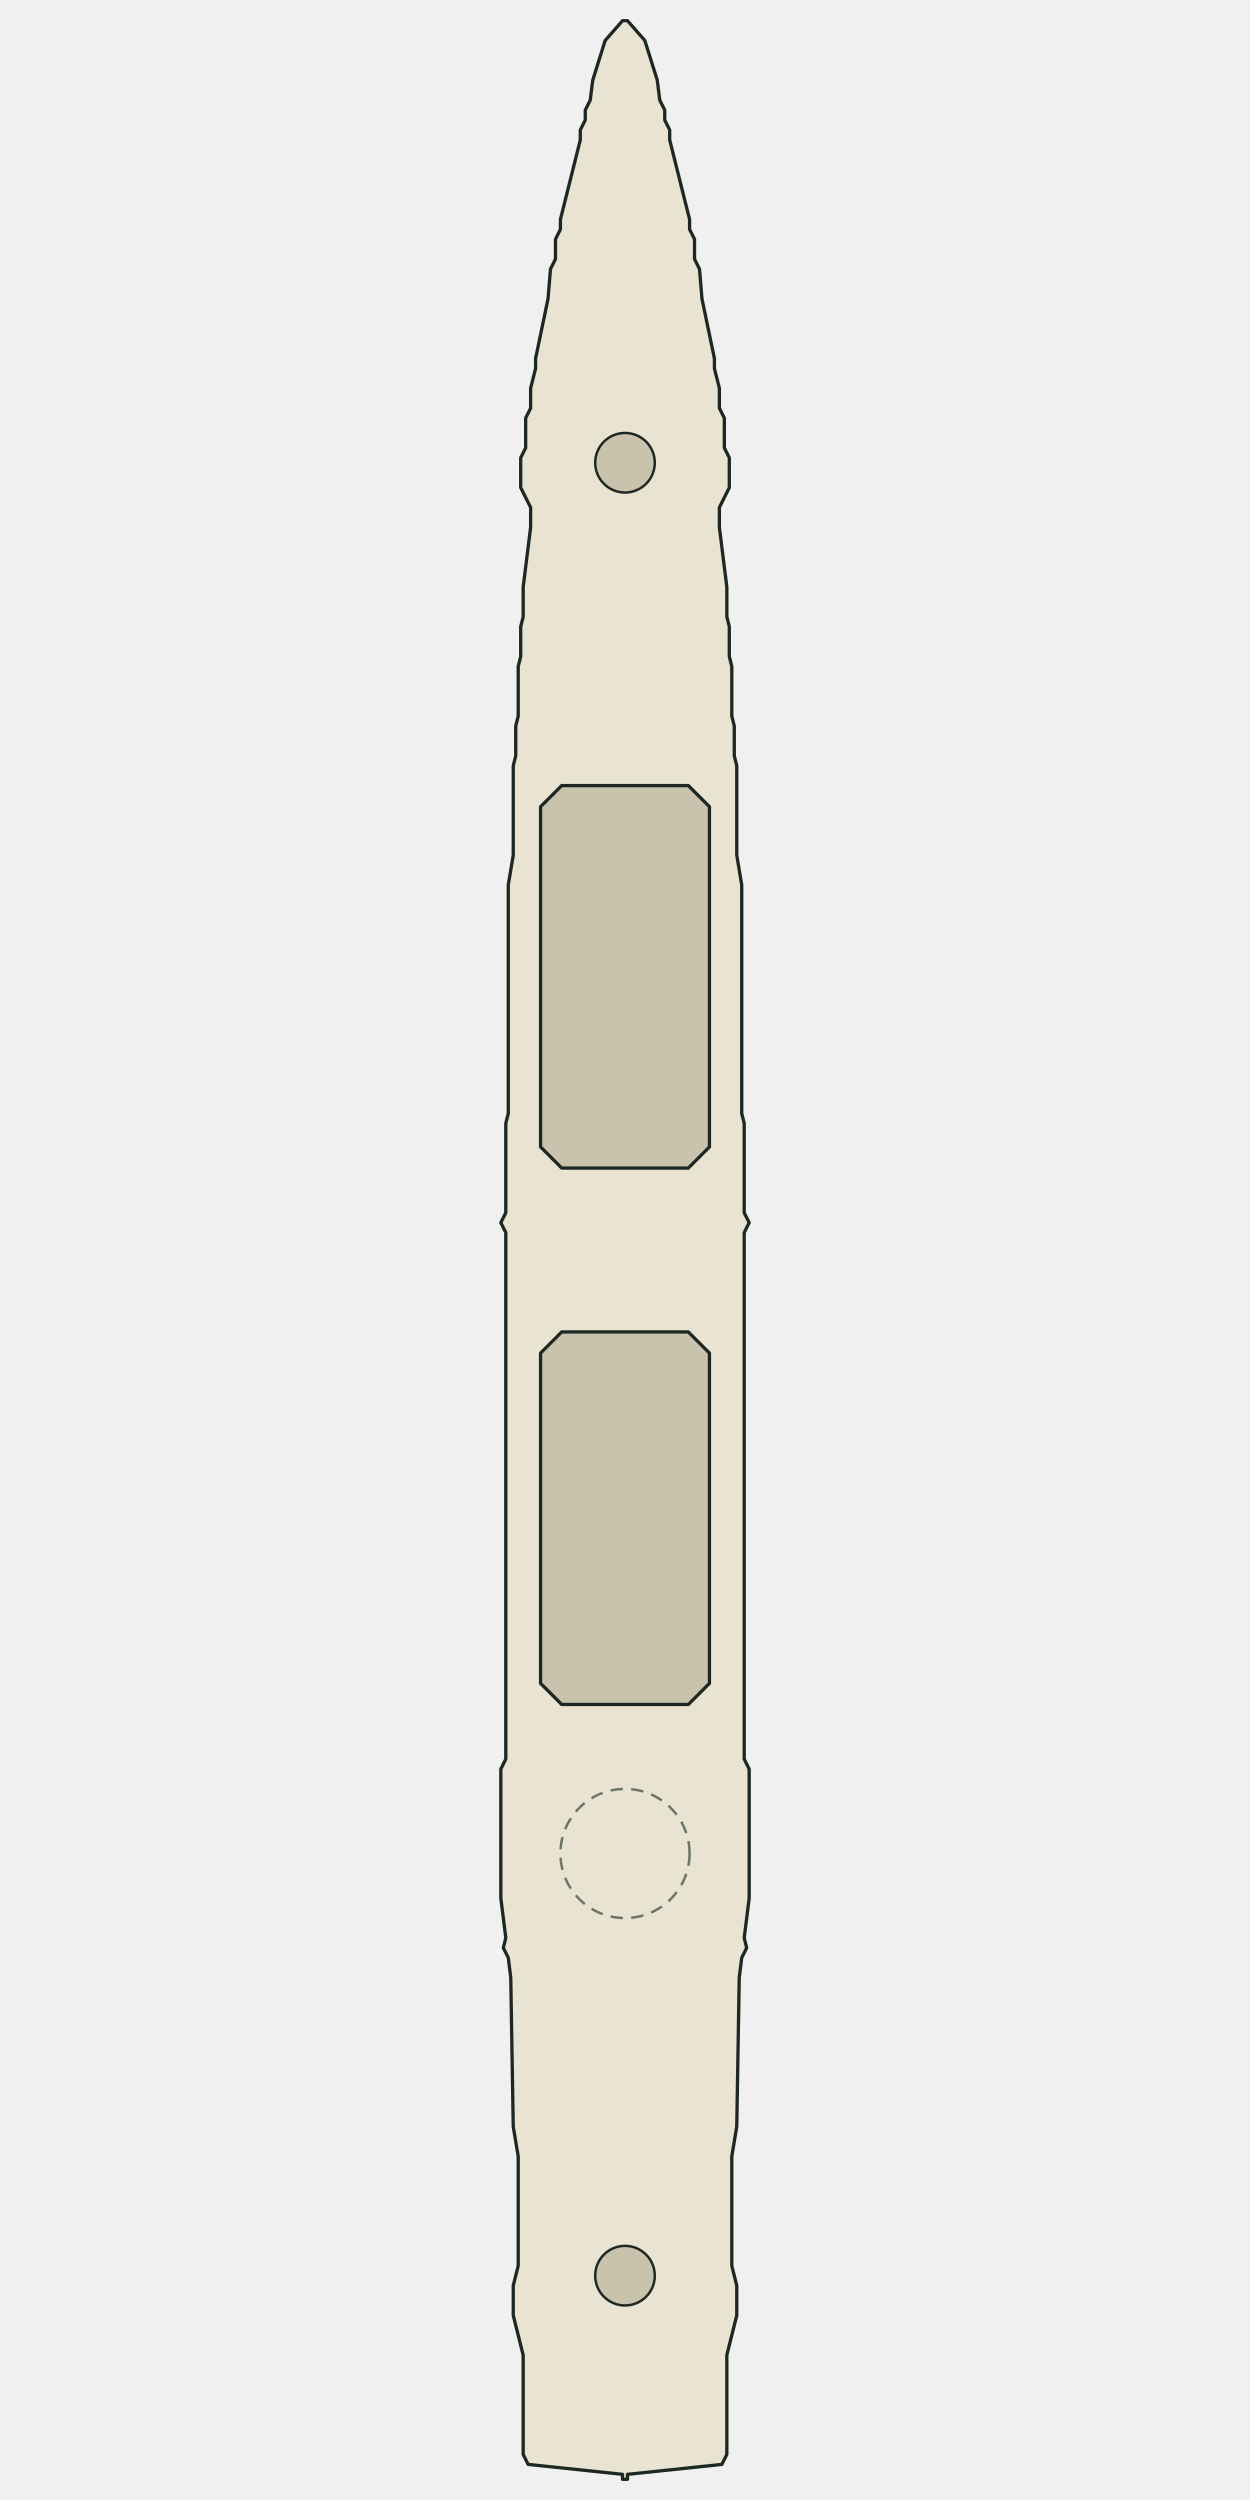
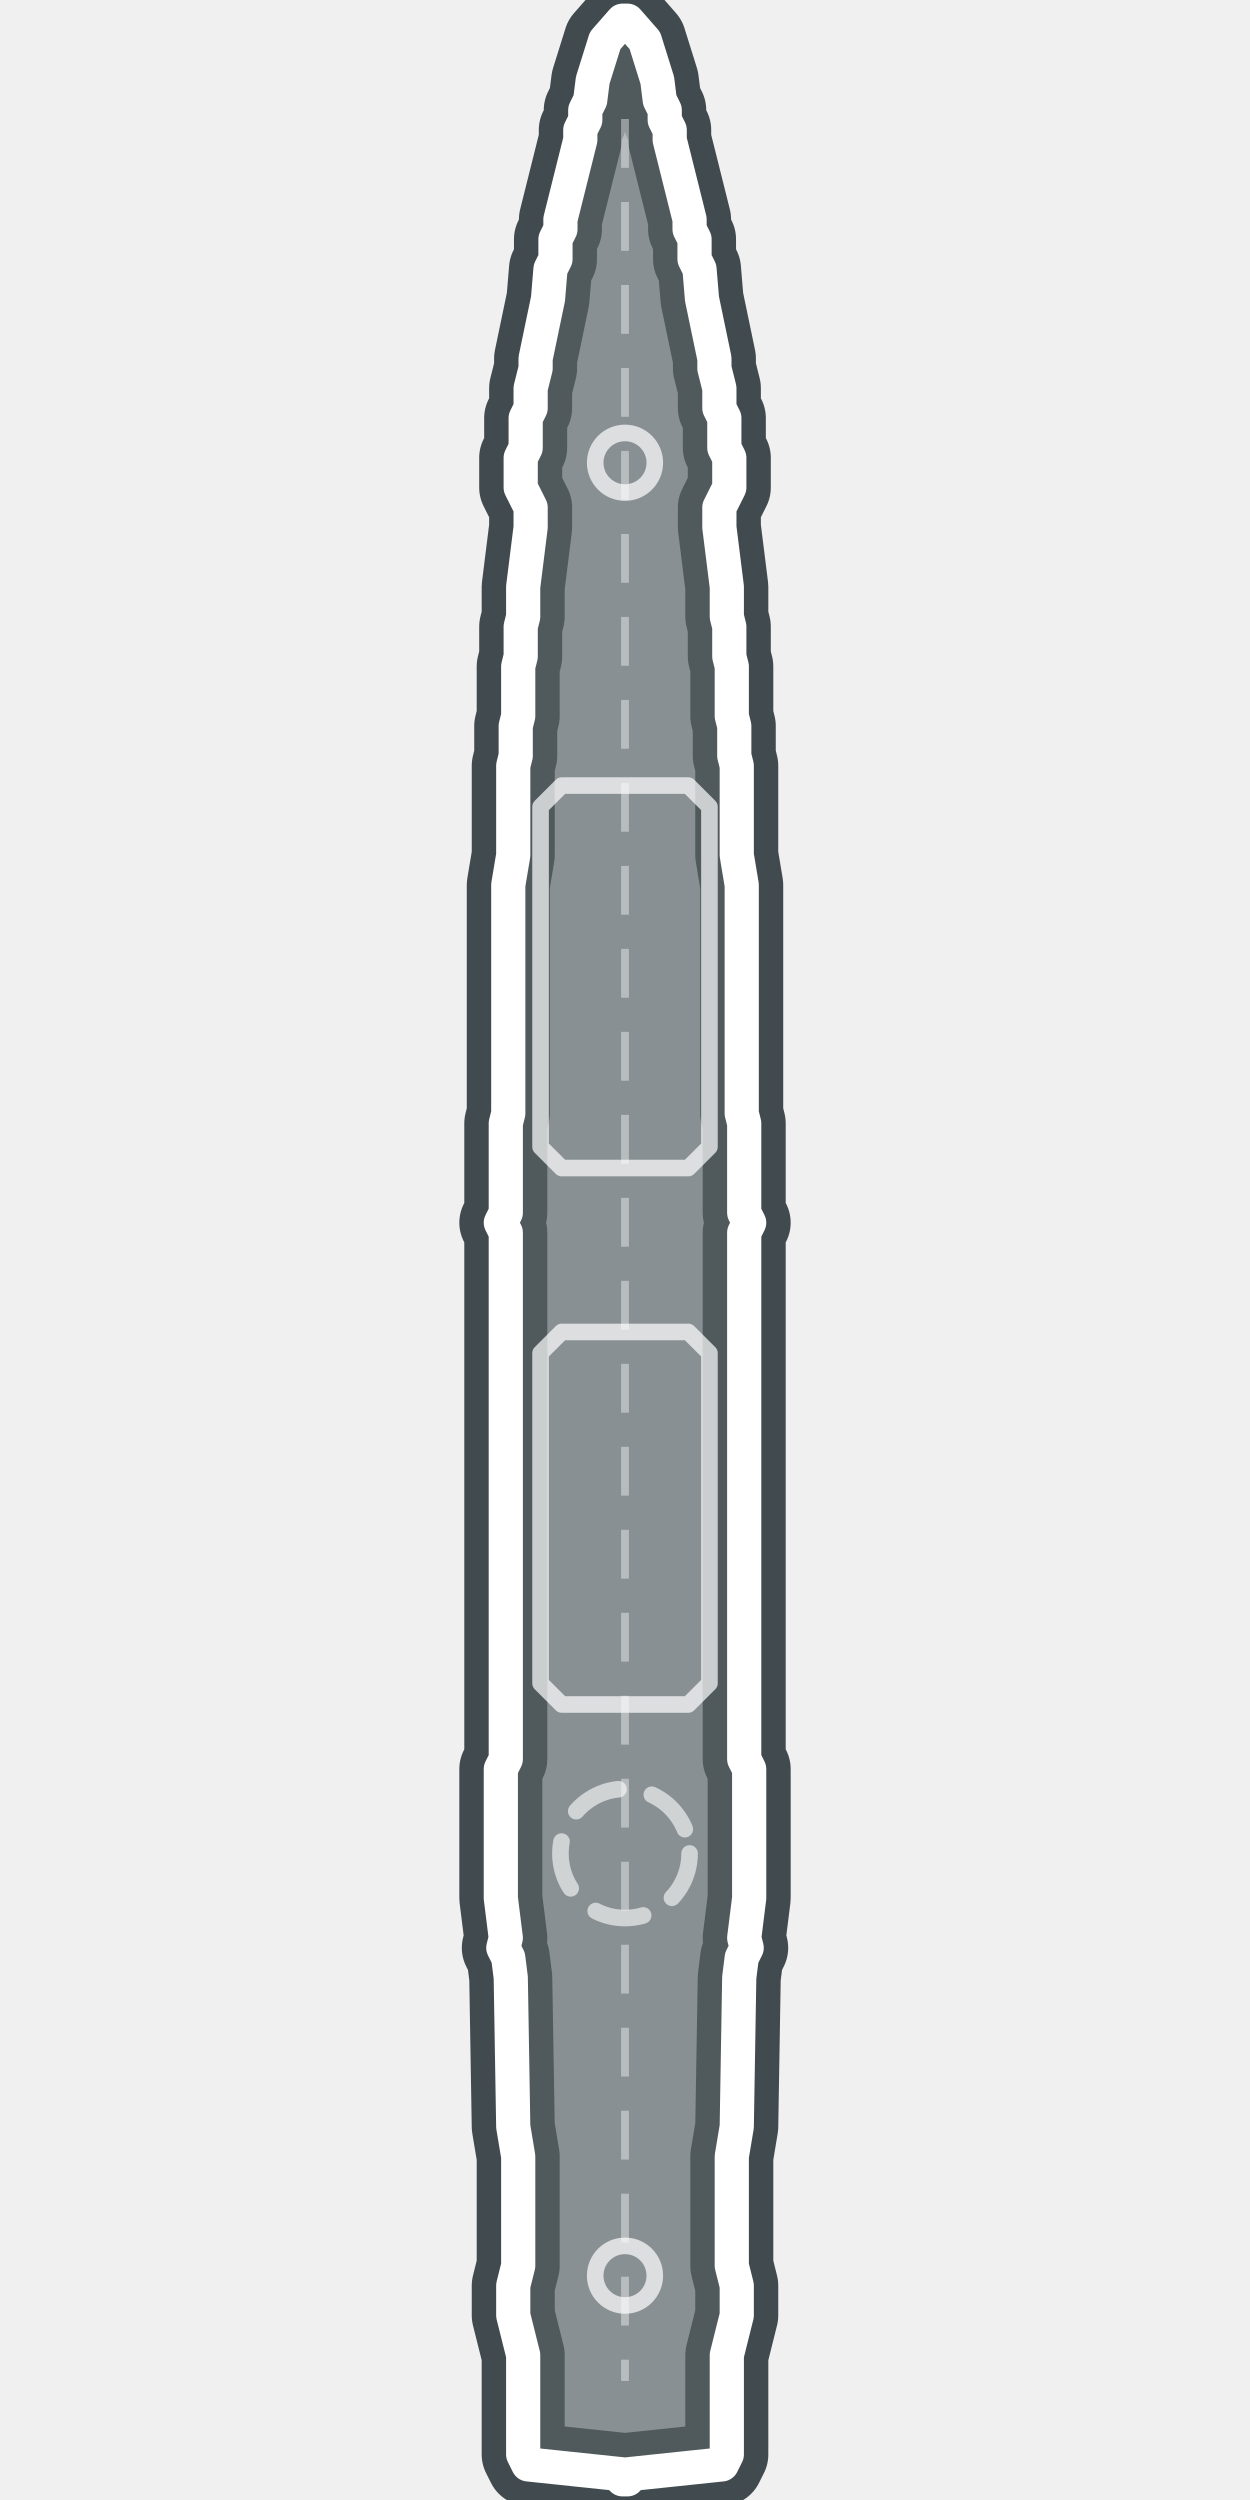
- <svg xmlns="http://www.w3.org/2000/svg" viewBox="-192 0 604 1208" width="256" height="512" preserveAspectRatio="xMidYMid meet">
-   <polygon points="110,10 111.2,10 119.6,19.6 125.6,38.8 126.8,48.4 129.2,53.2 129.2,58 131.6,62.8 131.6,67.6 141.2,106 141.2,110.8 143.6,115.6 143.6,125.2 146,130 147.2,144.4 153.2,173.2 153.2,178 155.6,187.6 155.6,197.2 158,202 158,216.4 160.4,221.2 160.4,235.6 155.6,245.2 155.6,254.8 159.2,283.6 159.2,298 160.4,302.8 160.4,317.2 161.6,322 161.6,346 162.8,350.8 162.8,365.2 164,370 164,413.2 166.4,427.6 166.4,538 167.6,542.8 167.6,586 170,590.8 167.6,595.6 167.6,850 170,854.8 170,917.2 167.6,936.4 168.8,941.2 166.4,946 165.2,955.6 164,1027.6 161.6,1042 161.6,1094.8 164,1104.4 164,1118.8 159.2,1138 159.2,1186 156.8,1190.8 111.2,1195.6 111.2,1198 110,1198 110,1198 108.8,1198 108.8,1195.6 63.2,1190.8 60.8,1186 60.8,1138 56,1118.8 56,1104.4 58.4,1094.8 58.4,1042 56,1027.6 54.8,955.6 53.6,946 51.2,941.2 52.4,936.4 50,917.2 50,854.8 52.4,850 52.4,595.6 50,590.8 52.4,586 52.4,542.8 53.6,538 53.6,427.6 56,413.2 56,370 57.2,365.2 57.2,350.8 58.4,346 58.4,322 59.6,317.2 59.6,302.8 60.8,298 60.8,283.6 64.4,254.8 64.4,245.2 59.6,235.6 59.6,221.2 62,216.4 62,202 64.4,197.2 64.4,187.6 66.8,178 66.8,173.2 72.8,144.4 74,130 76.4,125.2 76.4,115.6 78.8,110.8 78.8,106 88.4,67.6 88.4,62.8 90.8,58 90.8,53.2 93.2,48.4 94.4,38.8 100.4,19.6 108.8,10 110,10" style="fill:#E9E4D2;stroke:#1E2822;stroke-width:1.6;stroke-linejoin:round" />
-   <circle cx="110" cy="895.6" r="31.2" style="fill:none;stroke:#6B7468;stroke-width:1.2;stroke-dasharray:6 4" />
-   <polygon points="110,643.6 140.6,643.6 150.8,653.8 150.8,813.4 140.6,823.6 110,823.6 110,823.6 79.4,823.6 69.2,813.4 69.2,653.8 79.4,643.6 110,643.6" style="fill:#C9C3AE;stroke:#1E2822;stroke-width:1.6;stroke-linejoin:round" />
-   <polygon points="110,379.6 140.6,379.6 150.8,389.8 150.8,554.2 140.6,564.4 110,564.4 110,564.4 79.4,564.4 69.2,554.2 69.2,389.8 79.4,379.6 110,379.6" style="fill:#C9C3AE;stroke:#1E2822;stroke-width:1.6;stroke-linejoin:round" />
-   <circle cx="110" cy="1099.6" r="14.4" style="fill:#C9C3AE;stroke:#1E2822;stroke-width:1.2" />
-   <circle cx="110" cy="223.6" r="14.4" style="fill:#C9C3AE;stroke:#1E2822;stroke-width:1.2" />
-   <ellipse cx="110" cy="10" rx="0" ry="0" style="fill:#9DAA7A;stroke:#1E2822;stroke-width:1" />
+ <svg xmlns="http://www.w3.org/2000/svg" viewBox="-192.00 0.00 604.00 1208.00" width="256" height="512">
+   <polygon points="110.0,10.0 111.2,10.0 119.6,19.6 125.6,38.8 126.8,48.4 129.2,53.2 129.2,58.0 131.6,62.8 131.6,67.6 141.2,106.0 141.2,110.8 143.6,115.6 143.6,125.2 146.0,130.0 147.2,144.4 153.2,173.2 153.2,178.0 155.6,187.6 155.6,197.2 158.0,202.0 158.0,216.4 160.4,221.2 160.4,235.6 155.6,245.2 155.6,254.8 159.2,283.6 159.2,298.0 160.4,302.8 160.4,317.2 161.6,322.0 161.6,346.0 162.8,350.8 162.8,365.2 164.0,370.0 164.0,413.2 166.4,427.6 166.4,538.0 167.6,542.8 167.6,586.0 170.0,590.8 167.6,595.6 167.6,850.0 170.0,854.8 170.0,917.2 167.6,936.4 168.8,941.2 166.4,946.0 165.2,955.6 164.0,1027.6 161.6,1042.0 161.6,1094.8 164.0,1104.4 164.0,1118.8 159.2,1138.0 159.2,1186.0 156.8,1190.8 111.2,1195.6 111.2,1198.0 110.0,1198.0 110.0,1198.0 108.8,1198.0 108.8,1195.6 63.2,1190.8 60.8,1186.0 60.8,1138.0 56.0,1118.8 56.0,1104.4 58.4,1094.8 58.4,1042.0 56.0,1027.6 54.8,955.6 53.6,946.0 51.2,941.2 52.4,936.4 50.0,917.2 50.0,854.8 52.4,850.0 52.4,595.6 50.0,590.8 52.4,586.0 52.4,542.8 53.6,538.0 53.6,427.6 56.0,413.2 56.0,370.0 57.2,365.2 57.2,350.8 58.4,346.0 58.4,322.0 59.6,317.2 59.6,302.8 60.8,298.0 60.8,283.6 64.4,254.8 64.4,245.2 59.6,235.6 59.6,221.2 62.0,216.4 62.0,202.0 64.4,197.2 64.4,187.6 66.8,178.0 66.8,173.2 72.8,144.4 74.0,130.0 76.4,125.2 76.4,115.6 78.8,110.8 78.8,106.0 88.4,67.6 88.4,62.8 90.8,58.0 90.8,53.2 93.2,48.4 94.4,38.8 100.4,19.6 108.8,10.0 110.0,10.0" fill="#0b1d24" fill-opacity="0.6" stroke="#07141a" stroke-opacity=".75" stroke-width="40.11" stroke-linejoin="round" />
+   <polygon points="110.0,10.0 111.2,10.0 119.6,19.6 125.6,38.8 126.8,48.4 129.2,53.2 129.2,58.0 131.6,62.8 131.6,67.6 141.2,106.0 141.2,110.8 143.6,115.6 143.6,125.2 146.0,130.0 147.2,144.4 153.2,173.2 153.2,178.0 155.6,187.6 155.6,197.2 158.0,202.0 158.0,216.4 160.4,221.2 160.4,235.6 155.6,245.2 155.6,254.8 159.2,283.6 159.2,298.0 160.4,302.8 160.4,317.2 161.6,322.0 161.6,346.0 162.8,350.8 162.8,365.2 164.0,370.0 164.0,413.2 166.4,427.6 166.4,538.0 167.6,542.8 167.6,586.0 170.0,590.8 167.6,595.6 167.6,850.0 170.0,854.8 170.0,917.2 167.6,936.4 168.8,941.2 166.4,946.0 165.2,955.6 164.0,1027.6 161.6,1042.0 161.6,1094.8 164.0,1104.4 164.0,1118.8 159.2,1138.0 159.2,1186.0 156.8,1190.8 111.2,1195.6 111.2,1198.0 110.0,1198.0 110.0,1198.0 108.8,1198.0 108.8,1195.6 63.2,1190.8 60.8,1186.0 60.8,1138.0 56.0,1118.8 56.0,1104.4 58.4,1094.8 58.4,1042.0 56.0,1027.6 54.8,955.6 53.6,946.0 51.2,941.2 52.4,936.4 50.0,917.2 50.0,854.8 52.4,850.0 52.4,595.6 50.0,590.8 52.4,586.0 52.4,542.8 53.6,538.0 53.6,427.6 56.0,413.2 56.0,370.0 57.2,365.2 57.2,350.8 58.4,346.0 58.4,322.0 59.6,317.2 59.6,302.8 60.8,298.0 60.8,283.6 64.4,254.8 64.4,245.2 59.6,235.6 59.6,221.2 62.0,216.4 62.0,202.0 64.4,197.2 64.4,187.6 66.8,178.0 66.8,173.2 72.8,144.4 74.0,130.0 76.4,125.2 76.4,115.6 78.8,110.8 78.8,106.0 88.4,67.6 88.4,62.8 90.8,58.0 90.8,53.2 93.2,48.4 94.4,38.8 100.4,19.6 108.8,10.0 110.0,10.0" fill="#ffffff" fill-opacity=".22" stroke="#ffffff" stroke-width="16.52" stroke-linejoin="round" />
+   <line x1="110" y1="57.5" x2="110" y2="1150.5" stroke="#ffffff" stroke-width="3.78" stroke-dasharray="23.6 16.5" opacity=".4" />
+   <circle cx="110" cy="895.6" r="31.2" fill="none" stroke="#ffffff" stroke-width="8.02" stroke-linejoin="round" stroke-linecap="round" stroke-dasharray="23.6 16.5" opacity=".6" />
+   <polygon points="110.0,643.6 140.6,643.6 150.8,653.8 150.8,813.4 140.6,823.6 110.0,823.6 110.0,823.6 79.4,823.6 69.2,813.4 69.2,653.8 79.4,643.6 110.0,643.6" fill="none" stroke="#ffffff" stroke-width="8.02" stroke-linejoin="round" stroke-linecap="round" opacity=".7" />
+   <polygon points="110.0,379.6 140.6,379.6 150.8,389.8 150.8,554.2 140.6,564.4 110.0,564.4 110.0,564.4 79.4,564.4 69.2,554.2 69.2,389.8 79.4,379.6 110.0,379.6" fill="none" stroke="#ffffff" stroke-width="8.02" stroke-linejoin="round" stroke-linecap="round" opacity=".7" />
+   <circle cx="110" cy="1099.6" r="14.4" fill="none" stroke="#ffffff" stroke-width="8.02" stroke-linejoin="round" stroke-linecap="round" opacity=".7" />
+   <circle cx="110" cy="223.6" r="14.4" fill="none" stroke="#ffffff" stroke-width="8.02" stroke-linejoin="round" stroke-linecap="round" opacity=".7" />
</svg>
